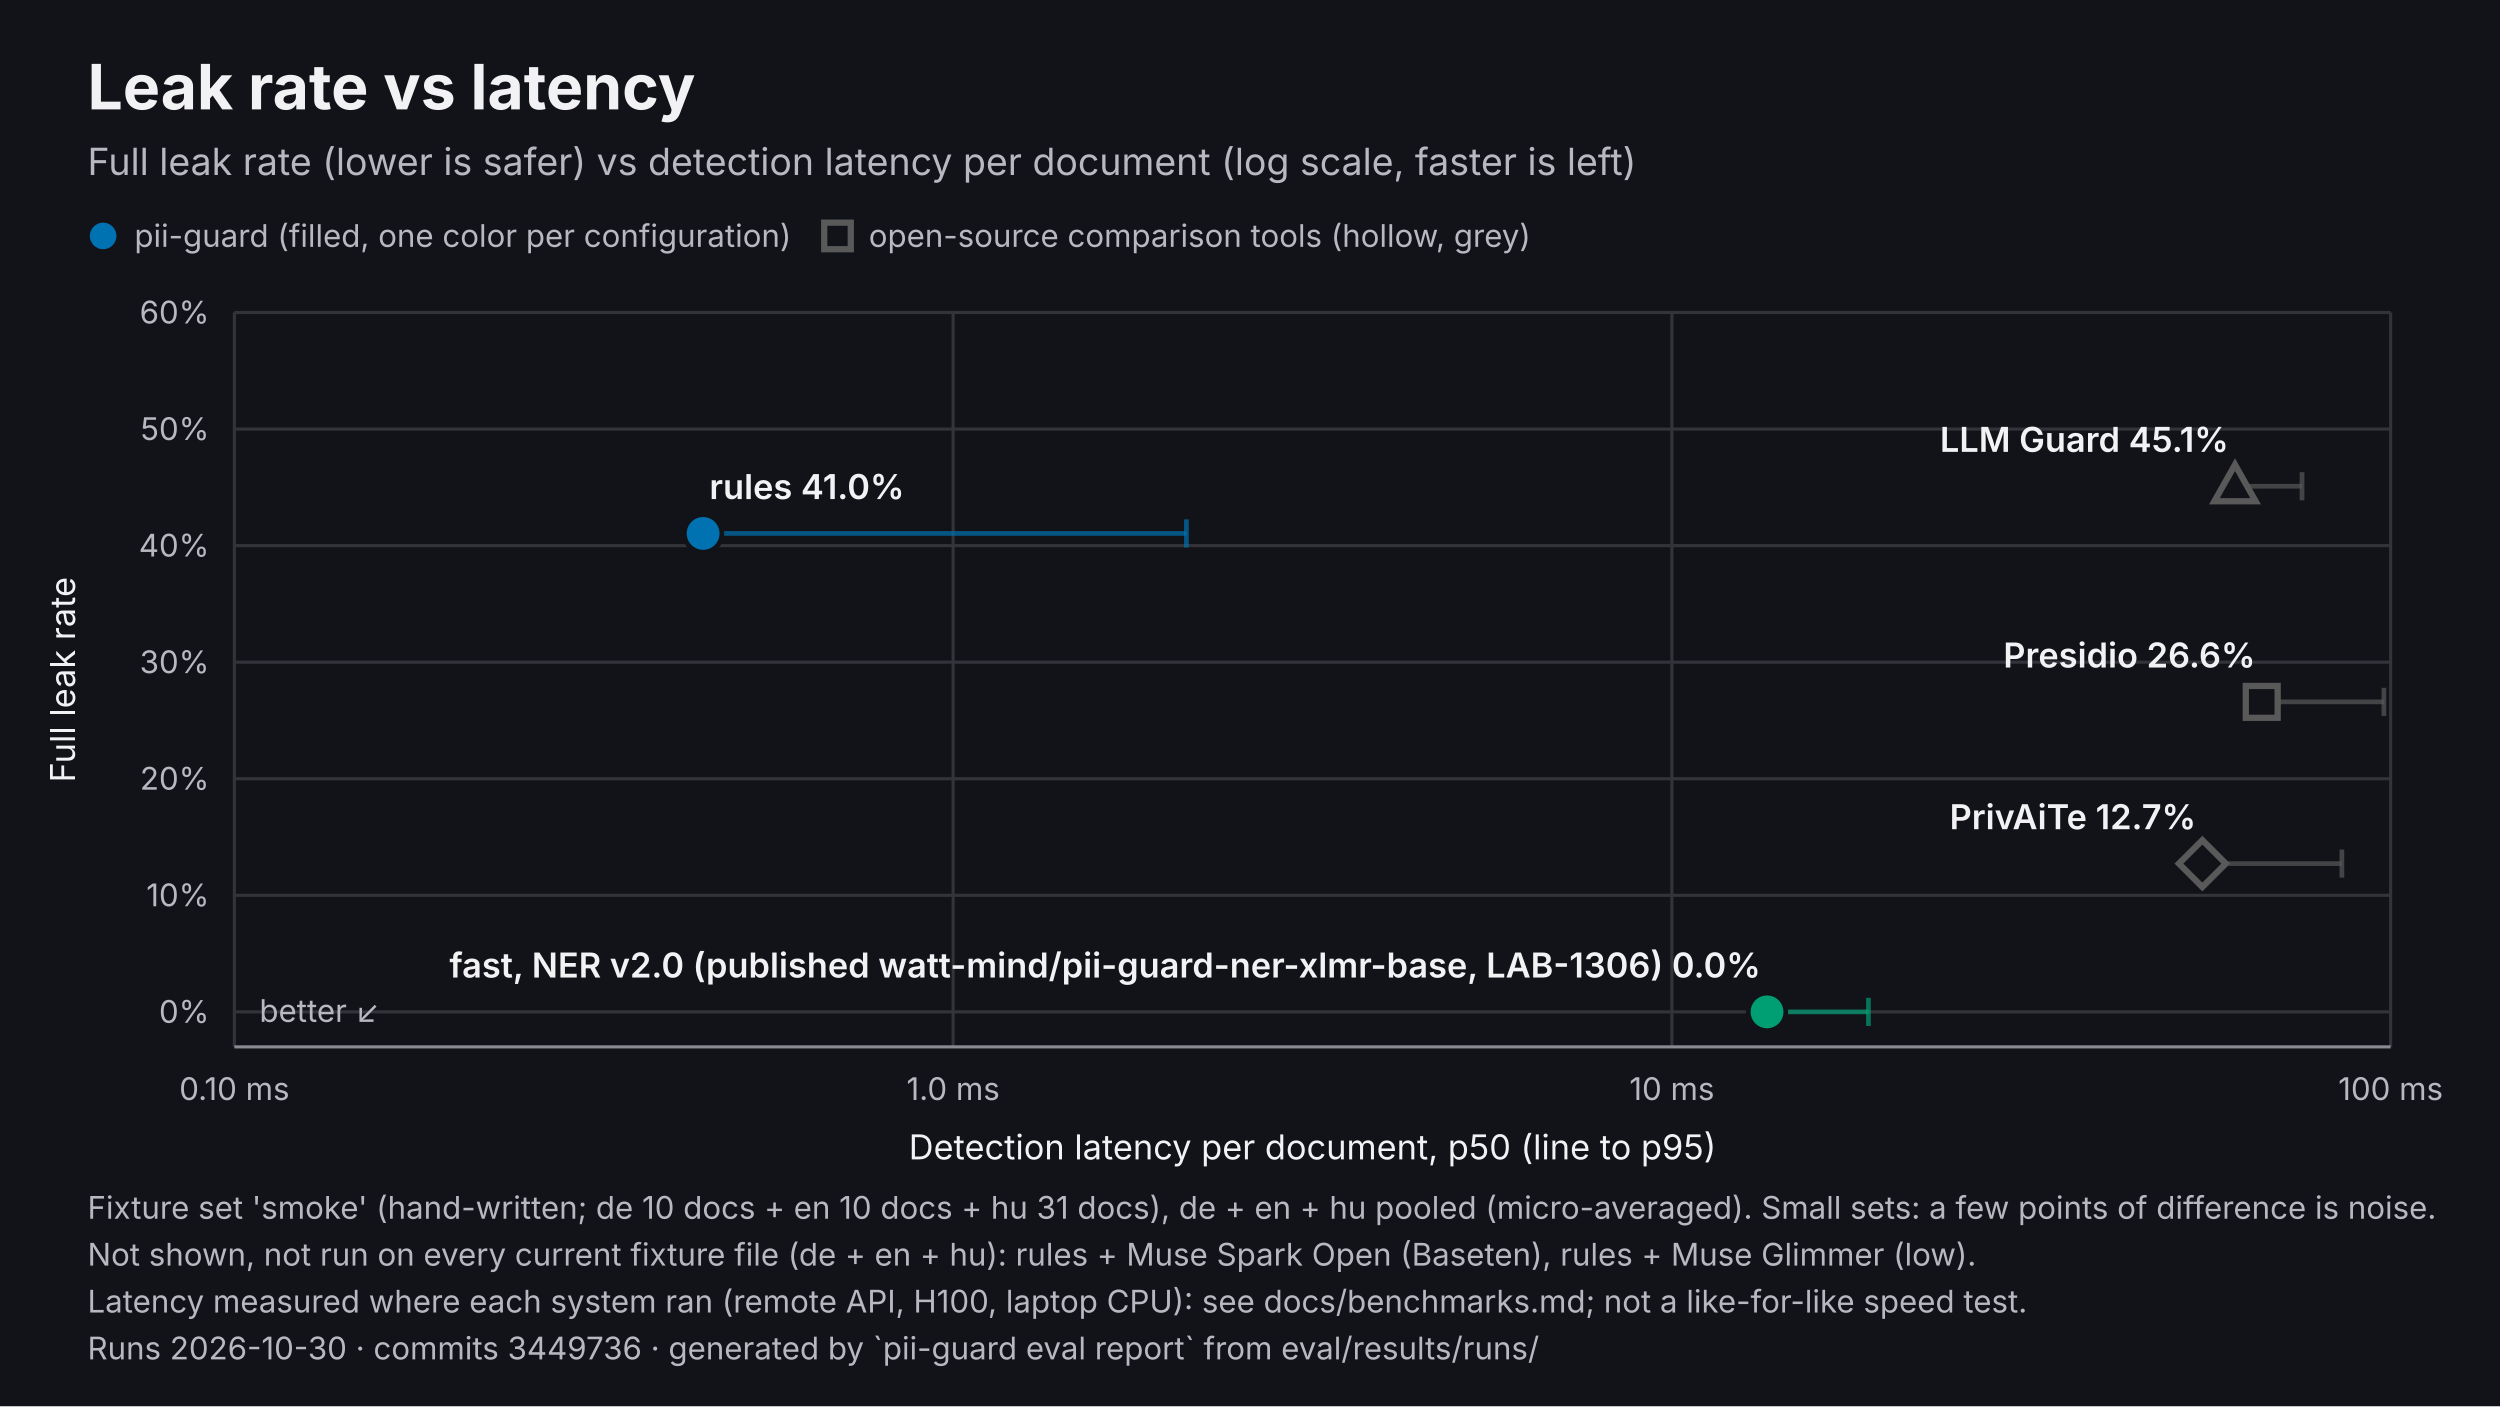
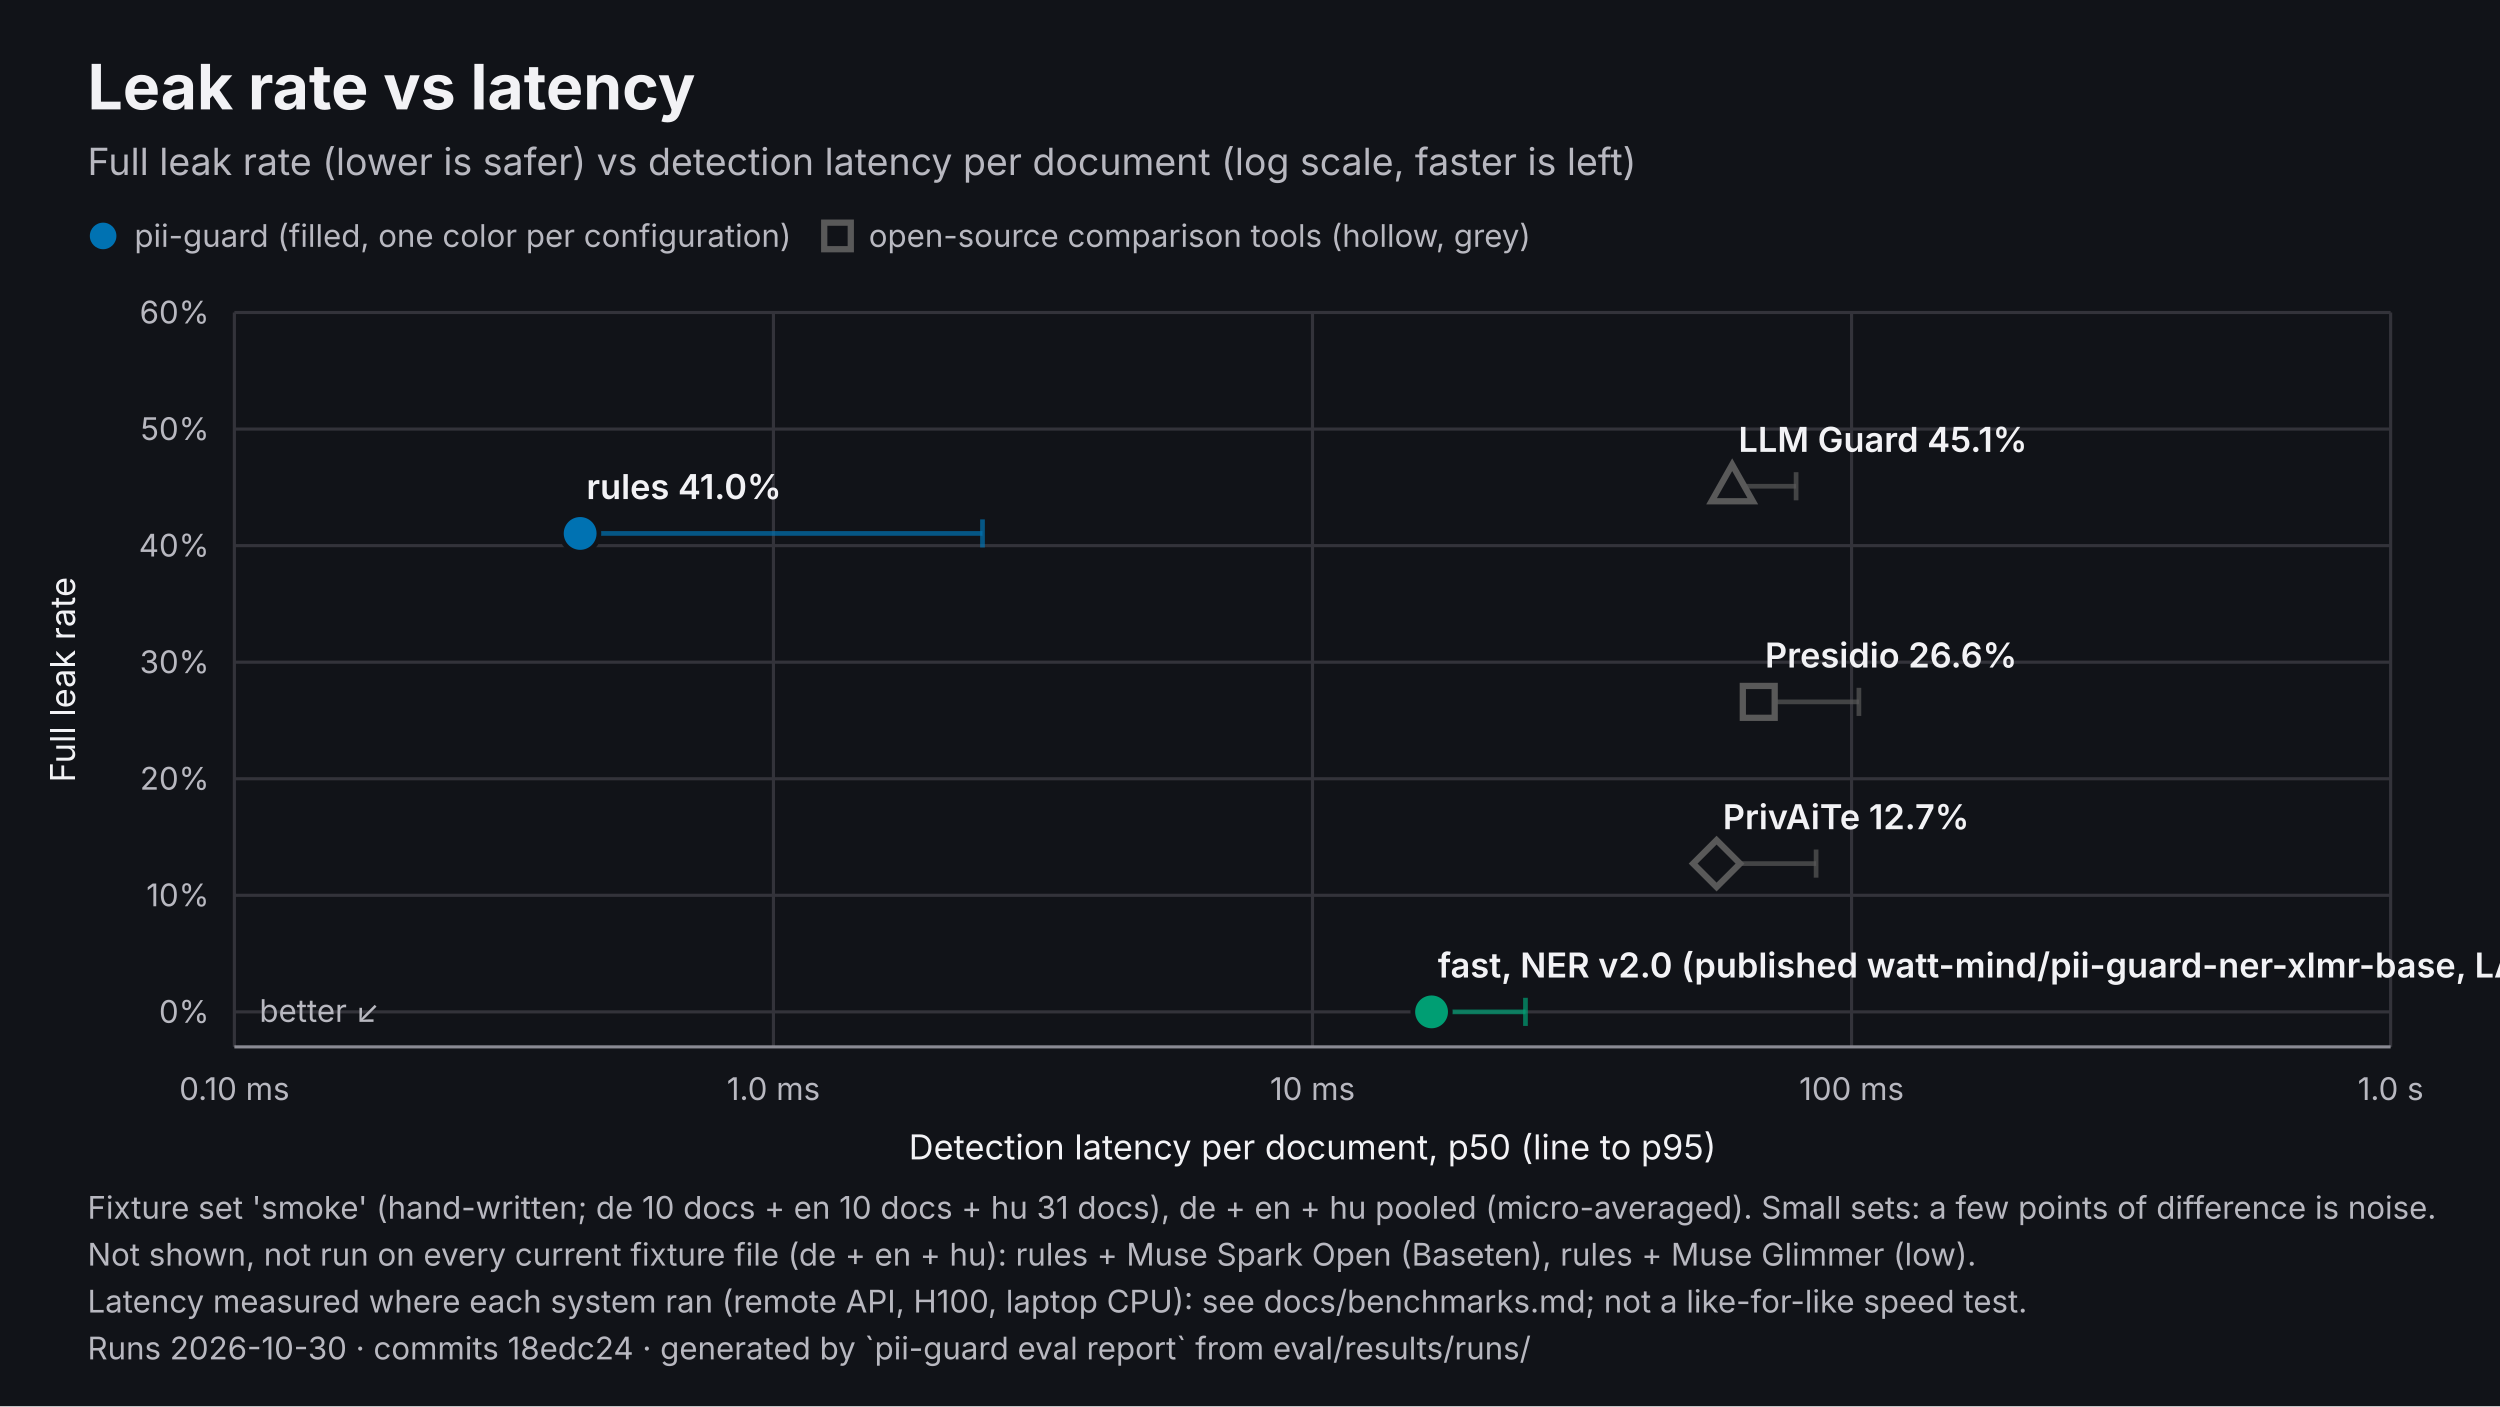
<svg xmlns="http://www.w3.org/2000/svg" viewBox="0 0 1600 900" width="1600" height="900" role="img" aria-labelledby="t d" font-family="Inter, 'Helvetica Neue', Helvetica, Arial, sans-serif">
  <rect width="1600" height="900" fill="#111318" />
  <text x="56" y="70" font-size="40" fill="#F2F2F5" font-weight="700">Leak rate vs latency</text>
  <text x="56" y="112" font-size="24" fill="#B8B8C0">Full leak rate (lower is safer) vs detection latency per document (log scale, faster is left)</text>
  <line x1="150" y1="647.6" x2="1530" y2="647.6" stroke="#33333A" stroke-width="2" />
  <text x="134" y="654.6" font-size="20" fill="#B8B8C0" text-anchor="end">0%</text>
  <line x1="150" y1="573" x2="1530" y2="573" stroke="#33333A" stroke-width="2" />
  <text x="134" y="580" font-size="20" fill="#B8B8C0" text-anchor="end">10%</text>
  <line x1="150" y1="498.4" x2="1530" y2="498.4" stroke="#33333A" stroke-width="2" />
  <text x="134" y="505.4" font-size="20" fill="#B8B8C0" text-anchor="end">20%</text>
  <line x1="150" y1="423.8" x2="1530" y2="423.8" stroke="#33333A" stroke-width="2" />
  <text x="134" y="430.8" font-size="20" fill="#B8B8C0" text-anchor="end">30%</text>
  <line x1="150" y1="349.2" x2="1530" y2="349.2" stroke="#33333A" stroke-width="2" />
  <text x="134" y="356.2" font-size="20" fill="#B8B8C0" text-anchor="end">40%</text>
  <line x1="150" y1="274.6" x2="1530" y2="274.6" stroke="#33333A" stroke-width="2" />
  <text x="134" y="281.6" font-size="20" fill="#B8B8C0" text-anchor="end">50%</text>
  <line x1="150" y1="200" x2="1530" y2="200" stroke="#33333A" stroke-width="2" />
  <text x="134" y="207" font-size="20" fill="#B8B8C0" text-anchor="end">60%</text>
  <line x1="150" y1="200" x2="150" y2="670" stroke="#33333A" stroke-width="2" />
  <text x="150" y="704" font-size="20" fill="#B8B8C0" text-anchor="middle">0.10 ms</text>
-   <line x1="610" y1="200" x2="610" y2="670" stroke="#33333A" stroke-width="2" />
-   <text x="610" y="704" font-size="20" fill="#B8B8C0" text-anchor="middle">1.0 ms</text>
-   <line x1="1070" y1="200" x2="1070" y2="670" stroke="#33333A" stroke-width="2" />
-   <text x="1070" y="704" font-size="20" fill="#B8B8C0" text-anchor="middle">10 ms</text>
+   <line x1="495" y1="200" x2="495" y2="670" stroke="#33333A" stroke-width="2" />
+   <text x="495" y="704" font-size="20" fill="#B8B8C0" text-anchor="middle">1.0 ms</text>
+   <line x1="840" y1="200" x2="840" y2="670" stroke="#33333A" stroke-width="2" />
+   <text x="840" y="704" font-size="20" fill="#B8B8C0" text-anchor="middle">10 ms</text>
+   <line x1="1185" y1="200" x2="1185" y2="670" stroke="#33333A" stroke-width="2" />
+   <text x="1185" y="704" font-size="20" fill="#B8B8C0" text-anchor="middle">100 ms</text>
  <line x1="1530" y1="200" x2="1530" y2="670" stroke="#33333A" stroke-width="2" />
-   <text x="1530" y="704" font-size="20" fill="#B8B8C0" text-anchor="middle">100 ms</text>
+   <text x="1530" y="704" font-size="20" fill="#B8B8C0" text-anchor="middle">1.0 s</text>
  <line x1="150" y1="670" x2="1530" y2="670" stroke="#8A8A93" stroke-width="2" />
  <text x="840" y="742" font-size="22" fill="#F2F2F5" text-anchor="middle">Detection latency per document, p50 (line to p95)</text>
  <text x="48" y="435" font-size="22" fill="#F2F2F5" text-anchor="middle" transform="rotate(-90 48 435)">Full leak rate</text>
  <text x="166" y="654" font-size="20" fill="#B8B8C0">better ↙</text>
-   <line x1="450" y1="341.4" x2="759.3" y2="341.4" stroke="#0072B2" stroke-width="3" opacity="0.7" />
-   <line x1="759.3" y1="332.4" x2="759.3" y2="350.4" stroke="#0072B2" stroke-width="3" opacity="0.7" />
-   <line x1="1130.9" y1="647.6" x2="1195.8" y2="647.6" stroke="#009E73" stroke-width="3" opacity="0.7" />
-   <line x1="1195.8" y1="638.6" x2="1195.8" y2="656.6" stroke="#009E73" stroke-width="3" opacity="0.7" />
-   <line x1="1447.5" y1="449.2" x2="1525.7" y2="449.2" stroke="#595959" stroke-width="3" opacity="0.7" />
-   <line x1="1525.7" y1="440.2" x2="1525.7" y2="458.2" stroke="#595959" stroke-width="3" opacity="0.7" />
-   <line x1="1430.4" y1="311.2" x2="1473.3" y2="311.2" stroke="#595959" stroke-width="3" opacity="0.7" />
-   <line x1="1473.3" y1="302.2" x2="1473.3" y2="320.2" stroke="#595959" stroke-width="3" opacity="0.7" />
-   <line x1="1409.5" y1="552.7" x2="1498.8" y2="552.7" stroke="#595959" stroke-width="3" opacity="0.7" />
-   <line x1="1498.8" y1="543.7" x2="1498.8" y2="561.7" stroke="#595959" stroke-width="3" opacity="0.7" />
-   <circle cx="450" cy="341.4" r="12" fill="#0072B2" stroke="#111318" stroke-width="3" />
-   <text x="454" y="319.4" font-size="22" fill="#F2F2F5" font-weight="600">rules 41.0%</text>
-   <circle cx="1130.9" cy="647.6" r="12" fill="#009E73" stroke="#111318" stroke-width="3" />
-   <text x="1126.9" y="625.6" font-size="22" fill="#F2F2F5" text-anchor="end" font-weight="600">fast, NER v2.0 (published watt-mind/pii-guard-ner-xlmr-base, LAB-1306) 0.0%</text>
-   <rect x="1437.3" y="439" width="20.4" height="20.4" fill="#111318" stroke="#595959" stroke-width="4" />
-   <text x="1443.5" y="427.2" font-size="22" fill="#F2F2F5" text-anchor="end" font-weight="600">Presidio 26.6%</text>
-   <polygon points="1430.4,297.4 1443.6,320.8 1417.2,320.8" fill="#111318" stroke="#595959" stroke-width="4" />
-   <text x="1426.4" y="289.2" font-size="22" fill="#F2F2F5" text-anchor="end" font-weight="600">LLM Guard 45.1%</text>
-   <polygon points="1409.5,537.7 1424.5,552.7 1409.5,567.7 1394.5,552.7" fill="#111318" stroke="#595959" stroke-width="4" />
-   <text x="1405.5" y="530.7" font-size="22" fill="#F2F2F5" text-anchor="end" font-weight="600">PrivAiTe 12.7%</text>
+   <line x1="371.3" y1="341.4" x2="628.8" y2="341.4" stroke="#0072B2" stroke-width="3" opacity="0.7" />
+   <line x1="628.8" y1="332.4" x2="628.8" y2="350.4" stroke="#0072B2" stroke-width="3" opacity="0.7" />
+   <line x1="916.2" y1="647.6" x2="976.3" y2="647.6" stroke="#009E73" stroke-width="3" opacity="0.7" />
+   <line x1="976.3" y1="638.6" x2="976.3" y2="656.6" stroke="#009E73" stroke-width="3" opacity="0.7" />
+   <line x1="1125.6" y1="449.2" x2="1189.7" y2="449.2" stroke="#595959" stroke-width="3" opacity="0.7" />
+   <line x1="1189.7" y1="440.2" x2="1189.7" y2="458.2" stroke="#595959" stroke-width="3" opacity="0.7" />
+   <line x1="1108.6" y1="311.2" x2="1149.5" y2="311.2" stroke="#595959" stroke-width="3" opacity="0.7" />
+   <line x1="1149.5" y1="302.2" x2="1149.5" y2="320.2" stroke="#595959" stroke-width="3" opacity="0.7" />
+   <line x1="1098.6" y1="552.7" x2="1162.3" y2="552.7" stroke="#595959" stroke-width="3" opacity="0.7" />
+   <line x1="1162.3" y1="543.7" x2="1162.3" y2="561.7" stroke="#595959" stroke-width="3" opacity="0.7" />
+   <circle cx="371.3" cy="341.4" r="12" fill="#0072B2" stroke="#111318" stroke-width="3" />
+   <text x="375.3" y="319.4" font-size="22" fill="#F2F2F5" font-weight="600">rules 41.0%</text>
+   <circle cx="916.2" cy="647.6" r="12" fill="#009E73" stroke="#111318" stroke-width="3" />
+   <text x="920.2" y="625.6" font-size="22" fill="#F2F2F5" font-weight="600">fast, NER v2.0 (published watt-mind/pii-guard-ner-xlmr-base, LAB-1306) 0.0%</text>
+   <rect x="1115.4" y="439" width="20.4" height="20.4" fill="#111318" stroke="#595959" stroke-width="4" />
+   <text x="1129.6" y="427.2" font-size="22" fill="#F2F2F5" font-weight="600">Presidio 26.6%</text>
+   <polygon points="1108.6,297.4 1121.8,320.8 1095.4,320.8" fill="#111318" stroke="#595959" stroke-width="4" />
+   <text x="1112.6" y="289.2" font-size="22" fill="#F2F2F5" font-weight="600">LLM Guard 45.1%</text>
+   <polygon points="1098.6,537.7 1113.6,552.7 1098.6,567.7 1083.6,552.7" fill="#111318" stroke="#595959" stroke-width="4" />
+   <text x="1102.6" y="530.7" font-size="22" fill="#F2F2F5" font-weight="600">PrivAiTe 12.7%</text>
  <circle cx="66" cy="151" r="10" fill="#0072B2" stroke="#111318" stroke-width="3" />
  <text x="86" y="158" font-size="20" fill="#B8B8C0">pii-guard (filled, one color per configuration)</text>
  <rect x="527.5" y="142.5" width="17" height="17" fill="#111318" stroke="#595959" stroke-width="4" />
  <text x="556" y="158" font-size="20" fill="#B8B8C0">open-source comparison tools (hollow, grey)</text>
  <text x="56" y="780" font-size="20" fill="#B8B8C0">Fixture set 'smoke' (hand-written; de 10 docs + en 10 docs + hu 31 docs), de + en + hu pooled (micro-averaged). Small sets: a few points of difference is noise.</text>
  <text x="56" y="810" font-size="20" fill="#B8B8C0">Not shown, not run on every current fixture file (de + en + hu): rules + Muse Spark Open (Baseten), rules + Muse Glimmer (low).</text>
  <text x="56" y="840" font-size="20" fill="#B8B8C0">Latency measured where each system ran (remote API, H100, laptop CPU): see docs/benchmarks.md; not a like-for-like speed test.</text>
-   <text x="56" y="870" font-size="20" fill="#B8B8C0">Runs 2026-10-30 · commits 3449736 · generated by `pii-guard eval report` from eval/results/runs/</text>
+   <text x="56" y="870" font-size="20" fill="#B8B8C0">Runs 2026-10-30 · commits 18edc24 · generated by `pii-guard eval report` from eval/results/runs/</text>
</svg>
